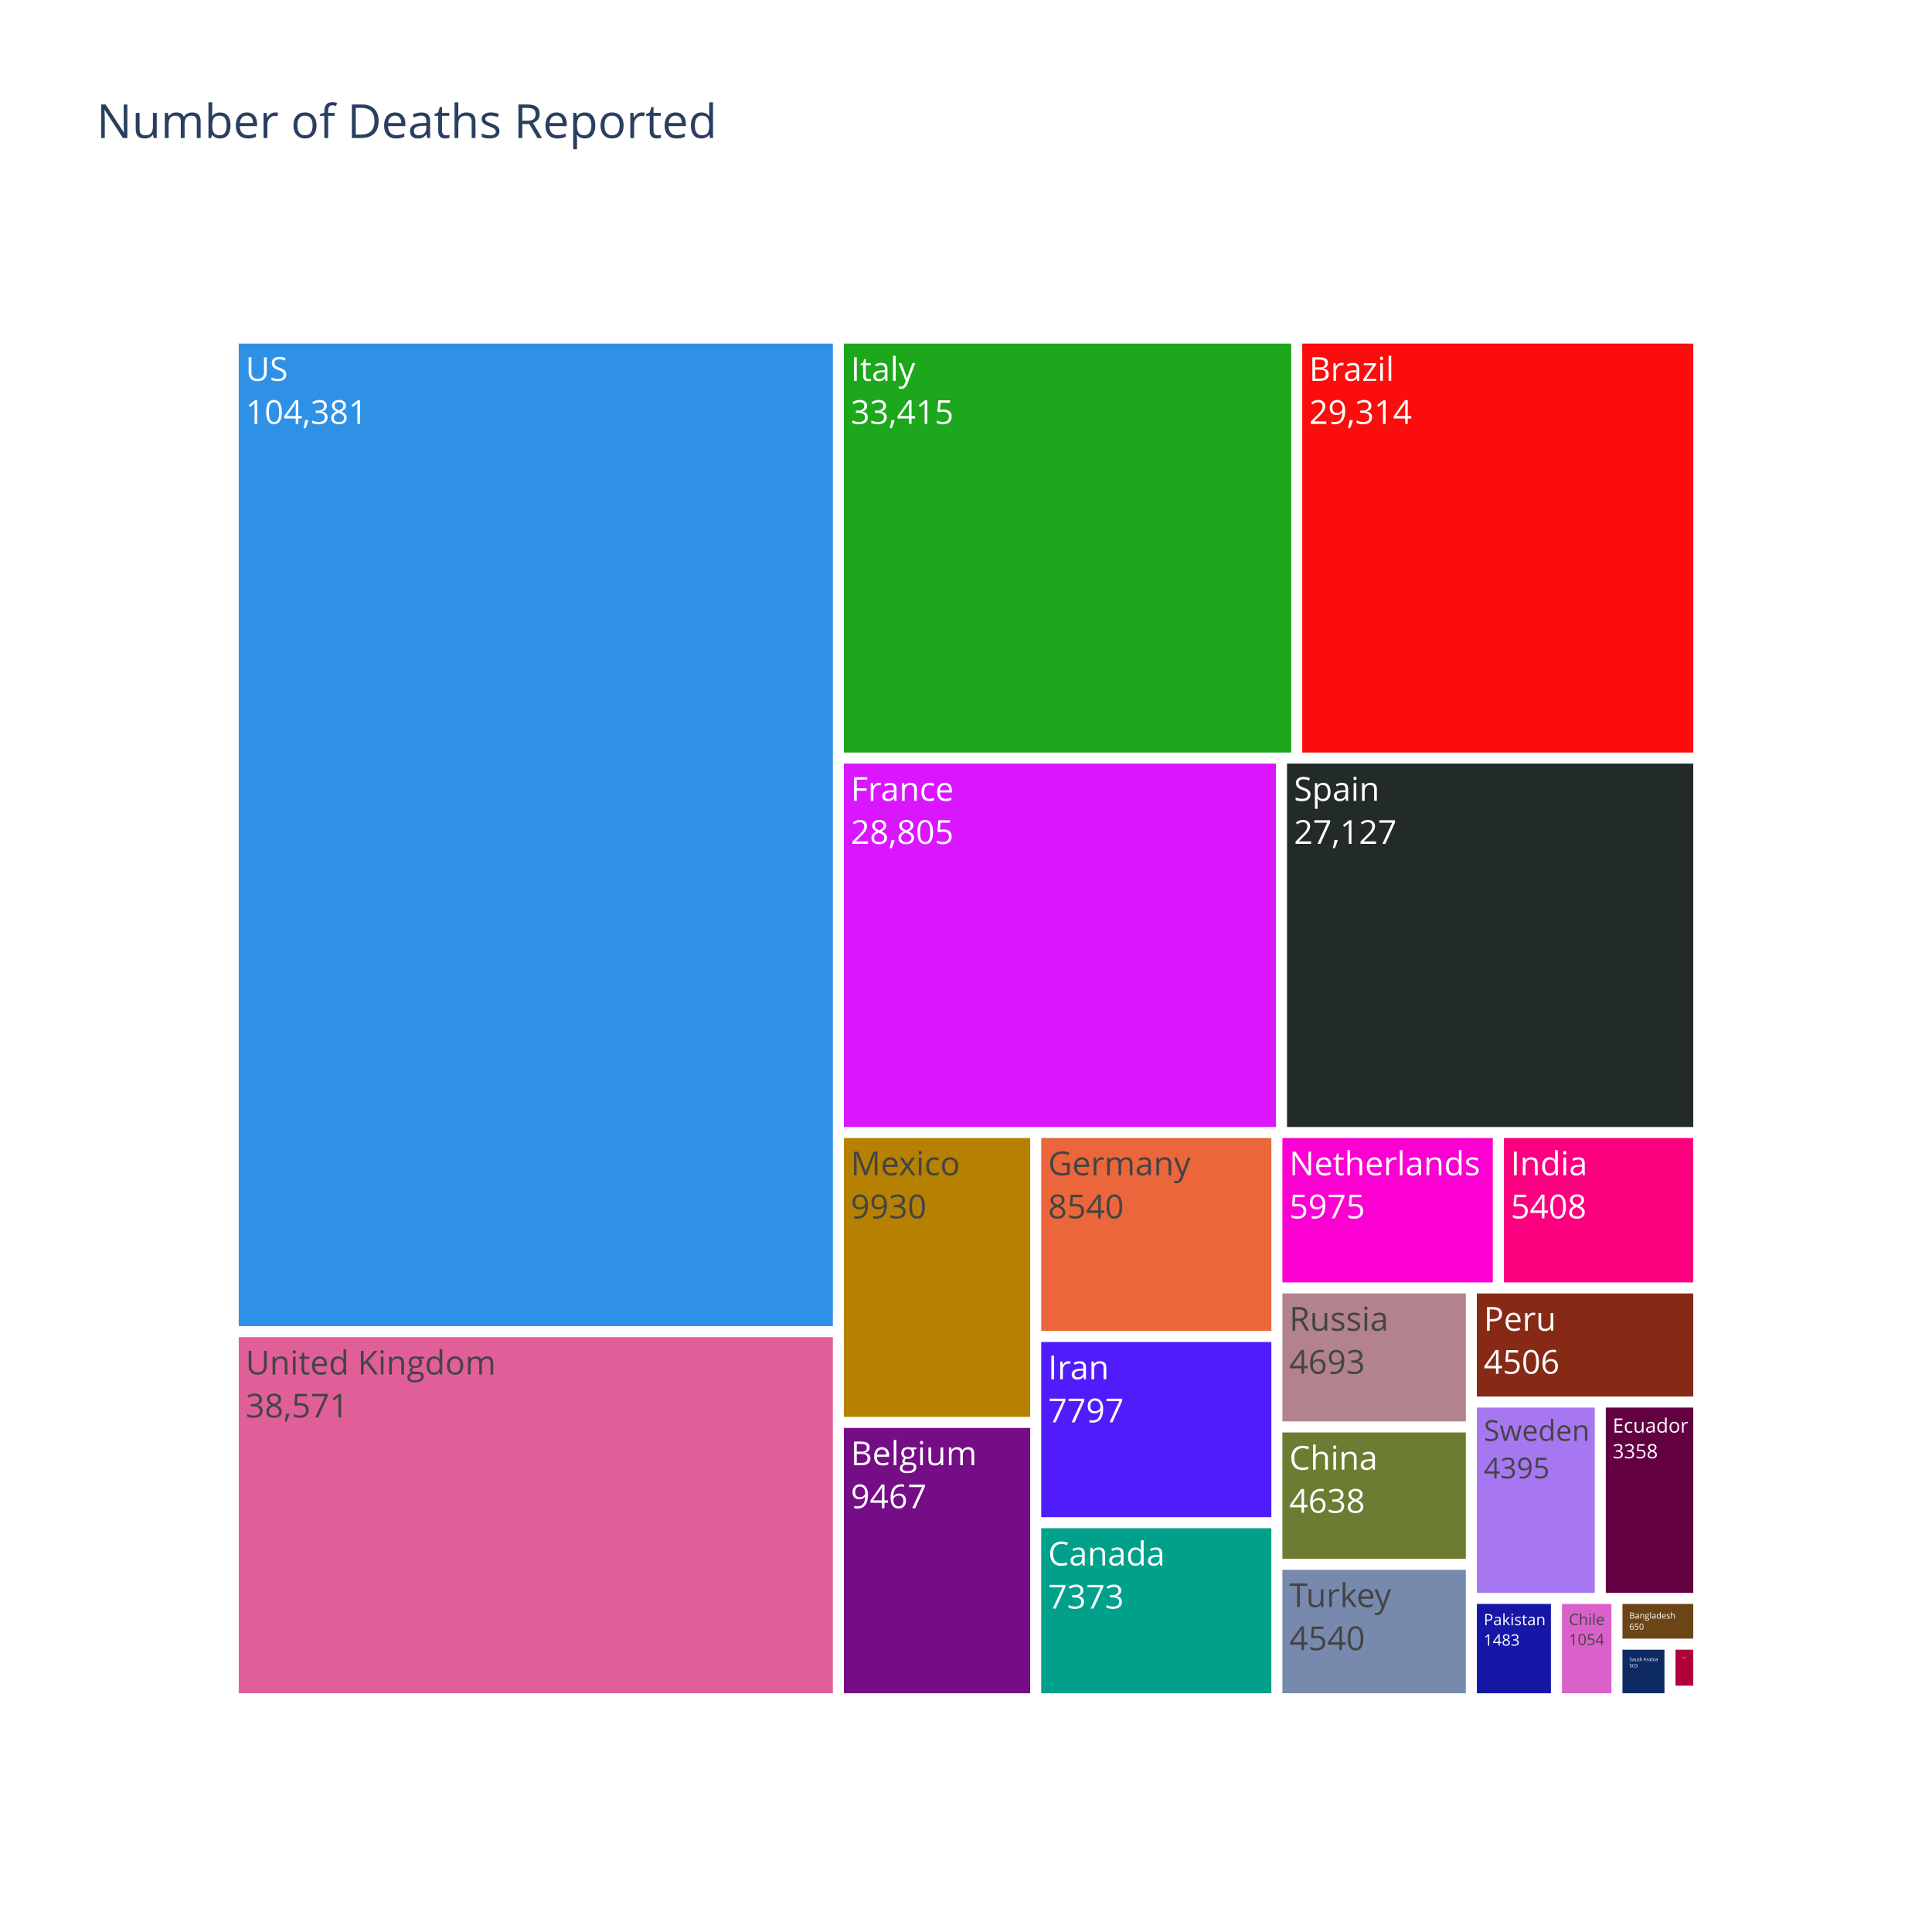
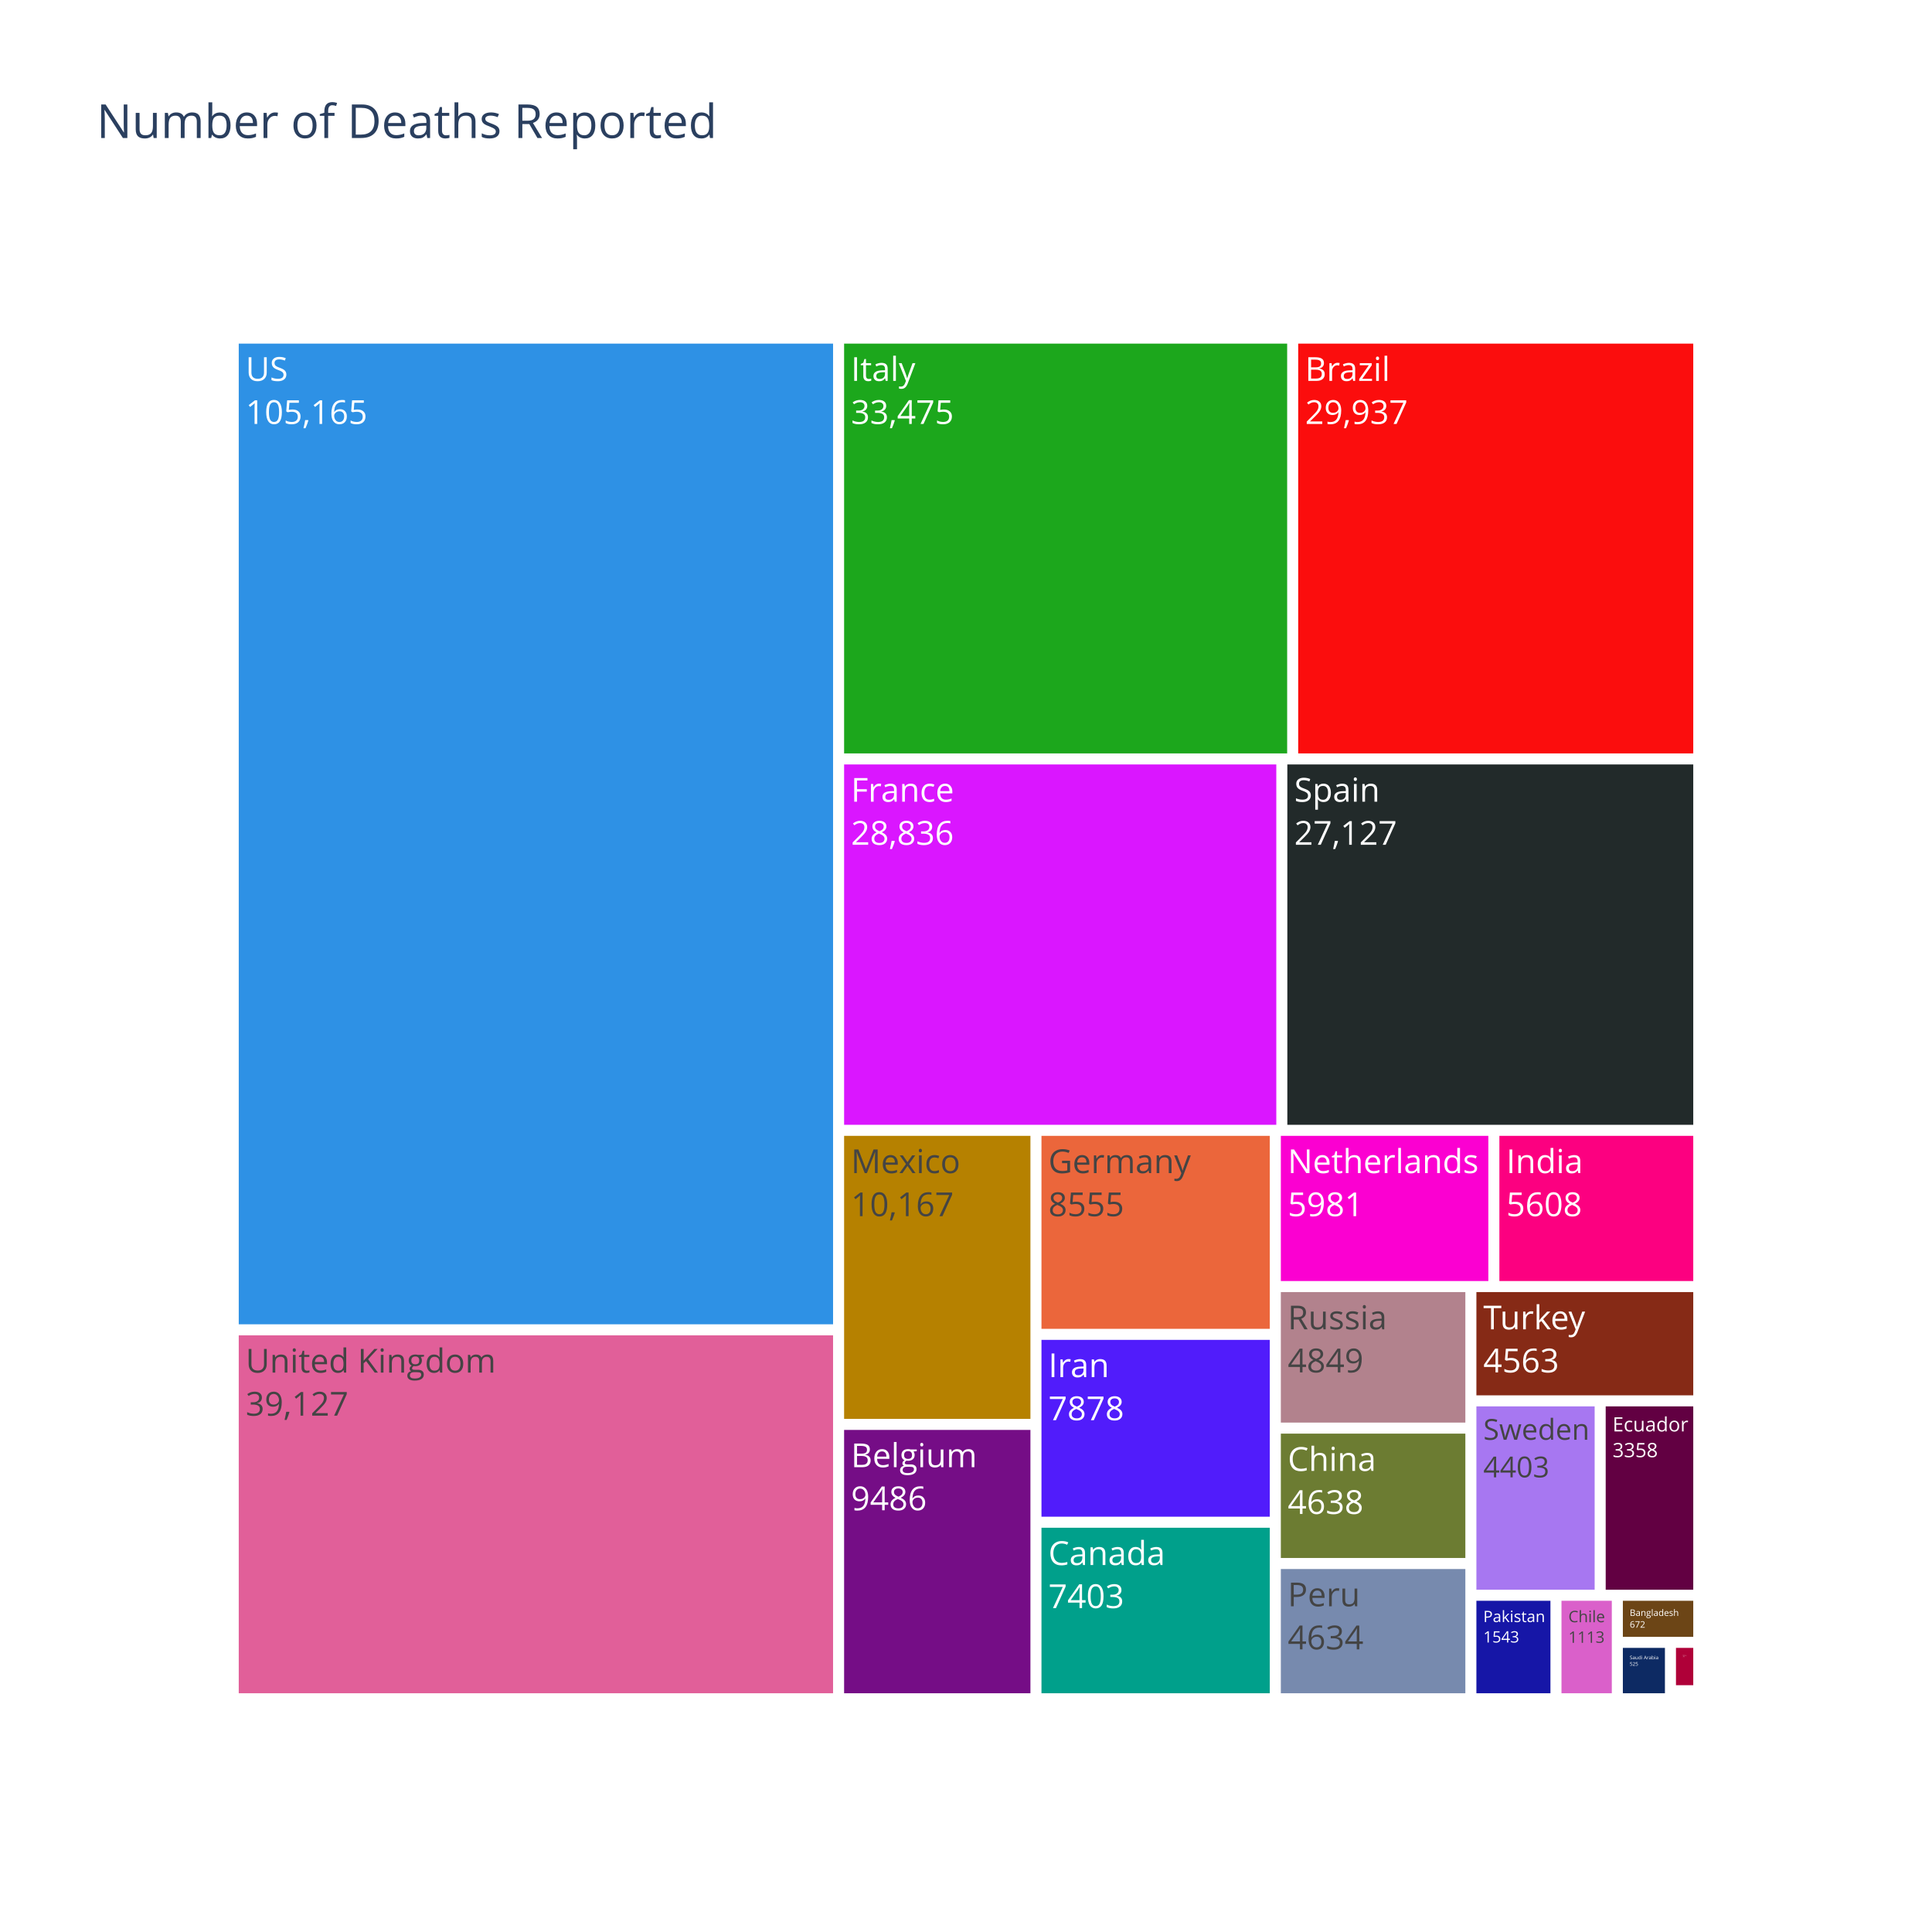
<svg xmlns="http://www.w3.org/2000/svg" class="main-svg" width="700" height="700" style="" viewBox="0 0 700 700">
  <rect x="0" y="0" width="700" height="700" style="fill: rgb(255, 255, 255); fill-opacity: 1;" />
-   <defs id="defs-5527c9">
+   <defs id="defs-4c3967">
    <g class="clips" />
    <g class="gradients" />
  </defs>
  <g class="bglayer" />
  <g class="layer-below">
    <g class="imagelayer" />
    <g class="shapelayer" />
  </g>
  <g class="cartesianlayer" />
  <g class="polarlayer" />
  <g class="ternarylayer" />
  <g class="geolayer" />
  <g class="funnelarealayer" />
  <g class="pielayer" />
  <g class="treemaplayer">
    <g class="trace treemap" style="opacity: 1;">
      <g class="slice cursor-pointer">
        <path class="surface" d="M80,100L620,100L620,620L80,620Z" style="pointer-events: all; stroke-width: 0; fill: rgb(0, 0, 0); fill-opacity: 0; stroke: rgb(0, 0, 0); stroke-opacity: 0; opacity: 0;" />
        <g class="slicetext">
          <text data-notex="1" class="slicetext" text-anchor="start" x="0" y="0" style="font-family: 'Open Sans', verdana, arial, sans-serif; font-size: 12px; fill: rgb(42, 63, 95); fill-opacity: 1; white-space: pre;" transform="translate(86,114)"> </text>
        </g>
      </g>
      <g class="slice cursor-pointer">
-         <path class="surface" d="M86,124L302.262,124L302.262,480.98L86,480.98Z" style="pointer-events: all; stroke-width: 1; fill: rgb(46, 145, 229); fill-opacity: 1; stroke: rgb(255, 255, 255); stroke-opacity: 1; opacity: 1;" />
+         <path class="surface" d="M86,124L302.336,124L302.336,480.315L86,480.315Z" style="pointer-events: all; stroke-width: 1; fill: rgb(46, 145, 229); fill-opacity: 1; stroke: rgb(255, 255, 255); stroke-opacity: 1; opacity: 1;" />
        <g class="slicetext">
          <text data-notex="1" class="slicetext" text-anchor="start" x="0" y="0" style="font-family: 'Open Sans', verdana, arial, sans-serif; font-size: 12px; fill: rgb(255, 255, 255); fill-opacity: 1; white-space: pre;" transform="translate(89,138)">
            <tspan class="line" dy="0em" x="0" y="0">US</tspan>
-             <tspan class="line" dy="1.3em" x="0" y="0">104,381</tspan>
-           </text>
-         </g>
-       </g>
-       <g class="slice cursor-pointer">
-         <path class="surface" d="M86,483.98L302.262,483.98L302.262,614L86,614Z" style="pointer-events: all; stroke-width: 1; fill: rgb(225, 95, 153); fill-opacity: 1; stroke: rgb(255, 255, 255); stroke-opacity: 1; opacity: 1;" />
-         <g class="slicetext">
-           <text data-notex="1" class="slicetext" text-anchor="start" x="0" y="0" style="font-family: 'Open Sans', verdana, arial, sans-serif; font-size: 12px; fill: rgb(68, 68, 68); fill-opacity: 1; white-space: pre;" transform="translate(89,497.9798)">
+             <tspan class="line" dy="1.3em" x="0" y="0">105,165</tspan>
+           </text>
+         </g>
+       </g>
+       <g class="slice cursor-pointer">
+         <path class="surface" d="M86,483.315L302.336,483.315L302.336,614L86,614Z" style="pointer-events: all; stroke-width: 1; fill: rgb(225, 95, 153); fill-opacity: 1; stroke: rgb(255, 255, 255); stroke-opacity: 1; opacity: 1;" />
+         <g class="slicetext">
+           <text data-notex="1" class="slicetext" text-anchor="start" x="0" y="0" style="font-family: 'Open Sans', verdana, arial, sans-serif; font-size: 12px; fill: rgb(68, 68, 68); fill-opacity: 1; white-space: pre;" transform="translate(89,497.3155)">
            <tspan class="line" dy="0em" x="0" y="0">United Kingdom</tspan>
-             <tspan class="line" dy="1.3em" x="0" y="0">38,571</tspan>
-           </text>
-         </g>
-       </g>
-       <g class="slice cursor-pointer">
-         <path class="surface" d="M305.262,124L468.321,124L468.321,273.159L305.262,273.159Z" style="pointer-events: all; stroke-width: 1; fill: rgb(28, 167, 28); fill-opacity: 1; stroke: rgb(255, 255, 255); stroke-opacity: 1; opacity: 1;" />
-         <g class="slicetext">
-           <text data-notex="1" class="slicetext" text-anchor="start" x="0" y="0" style="font-family: 'Open Sans', verdana, arial, sans-serif; font-size: 12px; fill: rgb(255, 255, 255); fill-opacity: 1; white-space: pre;" transform="translate(308.2617,138)">
+             <tspan class="line" dy="1.3em" x="0" y="0">39,127</tspan>
+           </text>
+         </g>
+       </g>
+       <g class="slice cursor-pointer">
+         <path class="surface" d="M305.336,124L466.862,124L466.862,273.475L305.336,273.475Z" style="pointer-events: all; stroke-width: 1; fill: rgb(28, 167, 28); fill-opacity: 1; stroke: rgb(255, 255, 255); stroke-opacity: 1; opacity: 1;" />
+         <g class="slicetext">
+           <text data-notex="1" class="slicetext" text-anchor="start" x="0" y="0" style="font-family: 'Open Sans', verdana, arial, sans-serif; font-size: 12px; fill: rgb(255, 255, 255); fill-opacity: 1; white-space: pre;" transform="translate(308.3358,138)">
            <tspan class="line" dy="0em" x="0" y="0">Italy</tspan>
-             <tspan class="line" dy="1.3em" x="0" y="0">33,415</tspan>
-           </text>
-         </g>
-       </g>
-       <g class="slice cursor-pointer">
-         <path class="surface" d="M471.321,124L614,124L614,273.159L471.321,273.159Z" style="pointer-events: all; stroke-width: 1; fill: rgb(251, 13, 13); fill-opacity: 1; stroke: rgb(255, 255, 255); stroke-opacity: 1; opacity: 1;" />
-         <g class="slicetext">
-           <text data-notex="1" class="slicetext" text-anchor="start" x="0" y="0" style="font-family: 'Open Sans', verdana, arial, sans-serif; font-size: 12px; fill: rgb(255, 255, 255); fill-opacity: 1; white-space: pre;" transform="translate(474.321,138)">
+             <tspan class="line" dy="1.3em" x="0" y="0">33,475</tspan>
+           </text>
+         </g>
+       </g>
+       <g class="slice cursor-pointer">
+         <path class="surface" d="M469.862,124L614,124L614,273.475L469.862,273.475Z" style="pointer-events: all; stroke-width: 1; fill: rgb(251, 13, 13); fill-opacity: 1; stroke: rgb(255, 255, 255); stroke-opacity: 1; opacity: 1;" />
+         <g class="slicetext">
+           <text data-notex="1" class="slicetext" text-anchor="start" x="0" y="0" style="font-family: 'Open Sans', verdana, arial, sans-serif; font-size: 12px; fill: rgb(255, 255, 255); fill-opacity: 1; white-space: pre;" transform="translate(472.8624,138)">
            <tspan class="line" dy="0em" x="0" y="0">Brazil</tspan>
-             <tspan class="line" dy="1.3em" x="0" y="0">29,314</tspan>
-           </text>
-         </g>
-       </g>
-       <g class="slice cursor-pointer">
-         <path class="surface" d="M305.262,276.159L462.807,276.159L462.807,408.831L305.262,408.831Z" style="pointer-events: all; stroke-width: 1; fill: rgb(218, 22, 255); fill-opacity: 1; stroke: rgb(255, 255, 255); stroke-opacity: 1; opacity: 1;" />
-         <g class="slicetext">
-           <text data-notex="1" class="slicetext" text-anchor="start" x="0" y="0" style="font-family: 'Open Sans', verdana, arial, sans-serif; font-size: 12px; fill: rgb(255, 255, 255); fill-opacity: 1; white-space: pre;" transform="translate(308.2617,290.159)">
+             <tspan class="line" dy="1.3em" x="0" y="0">29,937</tspan>
+           </text>
+         </g>
+       </g>
+       <g class="slice cursor-pointer">
+         <path class="surface" d="M305.336,276.475L462.927,276.475L462.927,408.039L305.336,408.039Z" style="pointer-events: all; stroke-width: 1; fill: rgb(218, 22, 255); fill-opacity: 1; stroke: rgb(255, 255, 255); stroke-opacity: 1; opacity: 1;" />
+         <g class="slicetext">
+           <text data-notex="1" class="slicetext" text-anchor="start" x="0" y="0" style="font-family: 'Open Sans', verdana, arial, sans-serif; font-size: 12px; fill: rgb(255, 255, 255); fill-opacity: 1; white-space: pre;" transform="translate(308.3358,290.4751)">
            <tspan class="line" dy="0em" x="0" y="0">France</tspan>
-             <tspan class="line" dy="1.3em" x="0" y="0">28,805</tspan>
-           </text>
-         </g>
-       </g>
-       <g class="slice cursor-pointer">
-         <path class="surface" d="M465.807,276.159L614,276.159L614,408.831L465.807,408.831Z" style="pointer-events: all; stroke-width: 1; fill: rgb(34, 42, 42); fill-opacity: 1; stroke: rgb(255, 255, 255); stroke-opacity: 1; opacity: 1;" />
-         <g class="slicetext">
-           <text data-notex="1" class="slicetext" text-anchor="start" x="0" y="0" style="font-family: 'Open Sans', verdana, arial, sans-serif; font-size: 12px; fill: rgb(255, 255, 255); fill-opacity: 1; white-space: pre;" transform="translate(468.807,290.159)">
+             <tspan class="line" dy="1.3em" x="0" y="0">28,836</tspan>
+           </text>
+         </g>
+       </g>
+       <g class="slice cursor-pointer">
+         <path class="surface" d="M465.927,276.475L614,276.475L614,408.039L465.927,408.039Z" style="pointer-events: all; stroke-width: 1; fill: rgb(34, 42, 42); fill-opacity: 1; stroke: rgb(255, 255, 255); stroke-opacity: 1; opacity: 1;" />
+         <g class="slicetext">
+           <text data-notex="1" class="slicetext" text-anchor="start" x="0" y="0" style="font-family: 'Open Sans', verdana, arial, sans-serif; font-size: 12px; fill: rgb(255, 255, 255); fill-opacity: 1; white-space: pre;" transform="translate(468.9267,290.4751)">
            <tspan class="line" dy="0em" x="0" y="0">Spain</tspan>
            <tspan class="line" dy="1.3em" x="0" y="0">27,127</tspan>
          </text>
        </g>
      </g>
      <g class="slice cursor-pointer">
-         <path class="surface" d="M305.262,411.831L373.751,411.831L373.751,513.864L305.262,513.864Z" style="pointer-events: all; stroke-width: 1; fill: rgb(182, 129, 0); fill-opacity: 1; stroke: rgb(255, 255, 255); stroke-opacity: 1; opacity: 1;" />
-         <g class="slicetext">
-           <text data-notex="1" class="slicetext" text-anchor="start" x="0" y="0" style="font-family: 'Open Sans', verdana, arial, sans-serif; font-size: 12px; fill: rgb(68, 68, 68); fill-opacity: 1; white-space: pre;" transform="translate(308.2617,425.8308)">
+         <path class="surface" d="M305.336,411.039L373.844,411.039L373.844,514.588L305.336,514.588Z" style="pointer-events: all; stroke-width: 1; fill: rgb(182, 129, 0); fill-opacity: 1; stroke: rgb(255, 255, 255); stroke-opacity: 1; opacity: 1;" />
+         <g class="slicetext">
+           <text data-notex="1" class="slicetext" text-anchor="start" x="0" y="0" style="font-family: 'Open Sans', verdana, arial, sans-serif; font-size: 12px; fill: rgb(68, 68, 68); fill-opacity: 1; white-space: pre;" transform="translate(308.3358,425.0389)">
            <tspan class="line" dy="0em" x="0" y="0">Mexico</tspan>
-             <tspan class="line" dy="1.3em" x="0" y="0">9930</tspan>
-           </text>
-         </g>
-       </g>
-       <g class="slice cursor-pointer">
-         <path class="surface" d="M305.262,516.864L373.751,516.864L373.751,614L305.262,614Z" style="pointer-events: all; stroke-width: 1; fill: rgb(117, 13, 134); fill-opacity: 1; stroke: rgb(255, 255, 255); stroke-opacity: 1; opacity: 1;" />
-         <g class="slicetext">
-           <text data-notex="1" class="slicetext" text-anchor="start" x="0" y="0" style="font-family: 'Open Sans', verdana, arial, sans-serif; font-size: 12px; fill: rgb(255, 255, 255); fill-opacity: 1; white-space: pre;" transform="translate(308.2617,530.864)">
+             <tspan class="line" dy="1.3em" x="0" y="0">10,167</tspan>
+           </text>
+         </g>
+       </g>
+       <g class="slice cursor-pointer">
+         <path class="surface" d="M305.336,517.588L373.844,517.588L373.844,614L305.336,614Z" style="pointer-events: all; stroke-width: 1; fill: rgb(117, 13, 134); fill-opacity: 1; stroke: rgb(255, 255, 255); stroke-opacity: 1; opacity: 1;" />
+         <g class="slicetext">
+           <text data-notex="1" class="slicetext" text-anchor="start" x="0" y="0" style="font-family: 'Open Sans', verdana, arial, sans-serif; font-size: 12px; fill: rgb(255, 255, 255); fill-opacity: 1; white-space: pre;" transform="translate(308.3358,531.5879)">
            <tspan class="line" dy="0em" x="0" y="0">Belgium</tspan>
-             <tspan class="line" dy="1.3em" x="0" y="0">9467</tspan>
-           </text>
-         </g>
-       </g>
-       <g class="slice cursor-pointer">
-         <path class="surface" d="M376.751,411.831L461.136,411.831L461.136,482.73L376.751,482.73Z" style="pointer-events: all; stroke-width: 1; fill: rgb(235, 102, 59); fill-opacity: 1; stroke: rgb(255, 255, 255); stroke-opacity: 1; opacity: 1;" />
-         <g class="slicetext">
-           <text data-notex="1" class="slicetext" text-anchor="start" x="0" y="0" style="font-family: 'Open Sans', verdana, arial, sans-serif; font-size: 12px; fill: rgb(68, 68, 68); fill-opacity: 1; white-space: pre;" transform="translate(379.7511,425.8308)">
+             <tspan class="line" dy="1.3em" x="0" y="0">9486</tspan>
+           </text>
+         </g>
+       </g>
+       <g class="slice cursor-pointer">
+         <path class="surface" d="M376.844,411.039L460.573,411.039L460.573,481.961L376.844,481.961Z" style="pointer-events: all; stroke-width: 1; fill: rgb(235, 102, 59); fill-opacity: 1; stroke: rgb(255, 255, 255); stroke-opacity: 1; opacity: 1;" />
+         <g class="slicetext">
+           <text data-notex="1" class="slicetext" text-anchor="start" x="0" y="0" style="font-family: 'Open Sans', verdana, arial, sans-serif; font-size: 12px; fill: rgb(68, 68, 68); fill-opacity: 1; white-space: pre;" transform="translate(379.8444,425.0389)">
            <tspan class="line" dy="0em" x="0" y="0">Germany</tspan>
-             <tspan class="line" dy="1.3em" x="0" y="0">8540</tspan>
-           </text>
-         </g>
-       </g>
-       <g class="slice cursor-pointer">
-         <path class="surface" d="M376.751,485.73L461.136,485.73L461.136,550.199L376.751,550.199Z" style="pointer-events: all; stroke-width: 1; fill: rgb(81, 28, 251); fill-opacity: 1; stroke: rgb(255, 255, 255); stroke-opacity: 1; opacity: 1;" />
-         <g class="slicetext">
-           <text data-notex="1" class="slicetext" text-anchor="start" x="0" y="0" style="font-family: 'Open Sans', verdana, arial, sans-serif; font-size: 12px; fill: rgb(255, 255, 255); fill-opacity: 1; white-space: pre;" transform="translate(379.7511,499.7298)">
+             <tspan class="line" dy="1.3em" x="0" y="0">8555</tspan>
+           </text>
+         </g>
+       </g>
+       <g class="slice cursor-pointer">
+         <path class="surface" d="M376.844,484.961L460.573,484.961L460.573,550.032L376.844,550.032Z" style="pointer-events: all; stroke-width: 1; fill: rgb(81, 28, 251); fill-opacity: 1; stroke: rgb(255, 255, 255); stroke-opacity: 1; opacity: 1;" />
+         <g class="slicetext">
+           <text data-notex="1" class="slicetext" text-anchor="start" x="0" y="0" style="font-family: 'Open Sans', verdana, arial, sans-serif; font-size: 12px; fill: rgb(255, 255, 255); fill-opacity: 1; white-space: pre;" transform="translate(379.8444,498.9606)">
            <tspan class="line" dy="0em" x="0" y="0">Iran</tspan>
-             <tspan class="line" dy="1.3em" x="0" y="0">7797</tspan>
-           </text>
-         </g>
-       </g>
-       <g class="slice cursor-pointer">
-         <path class="surface" d="M376.751,553.199L461.136,553.199L461.136,614L376.751,614Z" style="pointer-events: all; stroke-width: 1; fill: rgb(0, 160, 139); fill-opacity: 1; stroke: rgb(255, 255, 255); stroke-opacity: 1; opacity: 1;" />
-         <g class="slicetext">
-           <text data-notex="1" class="slicetext" text-anchor="start" x="0" y="0" style="font-family: 'Open Sans', verdana, arial, sans-serif; font-size: 12px; fill: rgb(255, 255, 255); fill-opacity: 1; white-space: pre;" transform="translate(379.7511,567.1994)">
+             <tspan class="line" dy="1.3em" x="0" y="0">7878</tspan>
+           </text>
+         </g>
+       </g>
+       <g class="slice cursor-pointer">
+         <path class="surface" d="M376.844,553.032L460.573,553.032L460.573,614L376.844,614Z" style="pointer-events: all; stroke-width: 1; fill: rgb(0, 160, 139); fill-opacity: 1; stroke: rgb(255, 255, 255); stroke-opacity: 1; opacity: 1;" />
+         <g class="slicetext">
+           <text data-notex="1" class="slicetext" text-anchor="start" x="0" y="0" style="font-family: 'Open Sans', verdana, arial, sans-serif; font-size: 12px; fill: rgb(255, 255, 255); fill-opacity: 1; white-space: pre;" transform="translate(379.8444,567.0325)">
            <tspan class="line" dy="0em" x="0" y="0">Canada</tspan>
-             <tspan class="line" dy="1.3em" x="0" y="0">7373</tspan>
-           </text>
-         </g>
-       </g>
-       <g class="slice cursor-pointer">
-         <path class="surface" d="M464.136,411.831L541.375,411.831L541.375,465.139L464.136,465.139Z" style="pointer-events: all; stroke-width: 1; fill: rgb(251, 0, 209); fill-opacity: 1; stroke: rgb(255, 255, 255); stroke-opacity: 1; opacity: 1;" />
-         <g class="slicetext">
-           <text data-notex="1" class="slicetext" text-anchor="start" x="0" y="0" style="font-family: 'Open Sans', verdana, arial, sans-serif; font-size: 12px; fill: rgb(255, 255, 255); fill-opacity: 1; white-space: pre;" transform="translate(467.1364,425.8308)">
+             <tspan class="line" dy="1.3em" x="0" y="0">7403</tspan>
+           </text>
+         </g>
+       </g>
+       <g class="slice cursor-pointer">
+         <path class="surface" d="M463.573,411.039L539.756,411.039L539.756,464.644L463.573,464.644Z" style="pointer-events: all; stroke-width: 1; fill: rgb(251, 0, 209); fill-opacity: 1; stroke: rgb(255, 255, 255); stroke-opacity: 1; opacity: 1;" />
+         <g class="slicetext">
+           <text data-notex="1" class="slicetext" text-anchor="start" x="0" y="0" style="font-family: 'Open Sans', verdana, arial, sans-serif; font-size: 12px; fill: rgb(255, 255, 255); fill-opacity: 1; white-space: pre;" transform="translate(466.573,425.0389)">
            <tspan class="line" dy="0em" x="0" y="0">Netherlands</tspan>
-             <tspan class="line" dy="1.3em" x="0" y="0">5975</tspan>
-           </text>
-         </g>
-       </g>
-       <g class="slice cursor-pointer">
-         <path class="surface" d="M544.375,411.831L614,411.831L614,465.139L544.375,465.139Z" style="pointer-events: all; stroke-width: 1; fill: rgb(252, 0, 128); fill-opacity: 1; stroke: rgb(255, 255, 255); stroke-opacity: 1; opacity: 1;" />
-         <g class="slicetext">
-           <text data-notex="1" class="slicetext" text-anchor="start" x="0" y="0" style="font-family: 'Open Sans', verdana, arial, sans-serif; font-size: 12px; fill: rgb(255, 255, 255); fill-opacity: 1; white-space: pre;" transform="translate(547.3754,425.8308)">
+             <tspan class="line" dy="1.3em" x="0" y="0">5981</tspan>
+           </text>
+         </g>
+       </g>
+       <g class="slice cursor-pointer">
+         <path class="surface" d="M542.756,411.039L614,411.039L614,464.644L542.756,464.644Z" style="pointer-events: all; stroke-width: 1; fill: rgb(252, 0, 128); fill-opacity: 1; stroke: rgb(255, 255, 255); stroke-opacity: 1; opacity: 1;" />
+         <g class="slicetext">
+           <text data-notex="1" class="slicetext" text-anchor="start" x="0" y="0" style="font-family: 'Open Sans', verdana, arial, sans-serif; font-size: 12px; fill: rgb(255, 255, 255); fill-opacity: 1; white-space: pre;" transform="translate(545.7556,425.0389)">
            <tspan class="line" dy="0em" x="0" y="0">India</tspan>
-             <tspan class="line" dy="1.3em" x="0" y="0">5408</tspan>
-           </text>
-         </g>
-       </g>
-       <g class="slice cursor-pointer">
-         <path class="surface" d="M464.136,468.139L531.597,468.139L531.597,515.503L464.136,515.503Z" style="pointer-events: all; stroke-width: 1; fill: rgb(178, 130, 141); fill-opacity: 1; stroke: rgb(255, 255, 255); stroke-opacity: 1; opacity: 1;" />
-         <g class="slicetext">
-           <text data-notex="1" class="slicetext" text-anchor="start" x="0" y="0" style="font-family: 'Open Sans', verdana, arial, sans-serif; font-size: 12px; fill: rgb(68, 68, 68); fill-opacity: 1; white-space: pre;" transform="translate(467.1364,482.139)">
+             <tspan class="line" dy="1.3em" x="0" y="0">5608</tspan>
+           </text>
+         </g>
+       </g>
+       <g class="slice cursor-pointer">
+         <path class="surface" d="M463.573,467.644L531.426,467.644L531.426,515.932L463.573,515.932Z" style="pointer-events: all; stroke-width: 1; fill: rgb(178, 130, 141); fill-opacity: 1; stroke: rgb(255, 255, 255); stroke-opacity: 1; opacity: 1;" />
+         <g class="slicetext">
+           <text data-notex="1" class="slicetext" text-anchor="start" x="0" y="0" style="font-family: 'Open Sans', verdana, arial, sans-serif; font-size: 12px; fill: rgb(68, 68, 68); fill-opacity: 1; white-space: pre;" transform="translate(466.573,481.6444)">
            <tspan class="line" dy="0em" x="0" y="0">Russia</tspan>
-             <tspan class="line" dy="1.3em" x="0" y="0">4693</tspan>
-           </text>
-         </g>
-       </g>
-       <g class="slice cursor-pointer">
-         <path class="surface" d="M464.136,518.503L531.597,518.503L531.597,565.278L464.136,565.278Z" style="pointer-events: all; stroke-width: 1; fill: rgb(108, 124, 50); fill-opacity: 1; stroke: rgb(255, 255, 255); stroke-opacity: 1; opacity: 1;" />
-         <g class="slicetext">
-           <text data-notex="1" class="slicetext" text-anchor="start" x="0" y="0" style="font-family: 'Open Sans', verdana, arial, sans-serif; font-size: 12px; fill: rgb(255, 255, 255); fill-opacity: 1; white-space: pre;" transform="translate(467.1364,532.5034)">
+             <tspan class="line" dy="1.3em" x="0" y="0">4849</tspan>
+           </text>
+         </g>
+       </g>
+       <g class="slice cursor-pointer">
+         <path class="surface" d="M463.573,518.932L531.426,518.932L531.426,564.987L463.573,564.987Z" style="pointer-events: all; stroke-width: 1; fill: rgb(108, 124, 50); fill-opacity: 1; stroke: rgb(255, 255, 255); stroke-opacity: 1; opacity: 1;" />
+         <g class="slicetext">
+           <text data-notex="1" class="slicetext" text-anchor="start" x="0" y="0" style="font-family: 'Open Sans', verdana, arial, sans-serif; font-size: 12px; fill: rgb(255, 255, 255); fill-opacity: 1; white-space: pre;" transform="translate(466.573,532.9315)">
            <tspan class="line" dy="0em" x="0" y="0">China</tspan>
            <tspan class="line" dy="1.3em" x="0" y="0">4638</tspan>
          </text>
        </g>
      </g>
      <g class="slice cursor-pointer">
-         <path class="surface" d="M464.136,568.278L531.597,568.278L531.597,614L464.136,614Z" style="pointer-events: all; stroke-width: 1; fill: rgb(119, 138, 174); fill-opacity: 1; stroke: rgb(255, 255, 255); stroke-opacity: 1; opacity: 1;" />
-         <g class="slicetext">
-           <text data-notex="1" class="slicetext" text-anchor="start" x="0" y="0" style="font-family: 'Open Sans', verdana, arial, sans-serif; font-size: 12px; fill: rgb(68, 68, 68); fill-opacity: 1; white-space: pre;" transform="translate(467.1364,582.2776)">
+         <path class="surface" d="M463.573,567.987L531.426,567.987L531.426,614L463.573,614Z" style="pointer-events: all; stroke-width: 1; fill: rgb(119, 138, 174); fill-opacity: 1; stroke: rgb(255, 255, 255); stroke-opacity: 1; opacity: 1;" />
+         <g class="slicetext">
+           <text data-notex="1" class="slicetext" text-anchor="start" x="0" y="0" style="font-family: 'Open Sans', verdana, arial, sans-serif; font-size: 12px; fill: rgb(68, 68, 68); fill-opacity: 1; white-space: pre;" transform="translate(466.573,581.9869)">
+             <tspan class="line" dy="0em" x="0" y="0">Peru</tspan>
+             <tspan class="line" dy="1.3em" x="0" y="0">4634</tspan>
+           </text>
+         </g>
+       </g>
+       <g class="slice cursor-pointer">
+         <path class="surface" d="M534.426,467.644L614,467.644L614,506.056L534.426,506.056Z" style="pointer-events: all; stroke-width: 1; fill: rgb(134, 42, 22); fill-opacity: 1; stroke: rgb(255, 255, 255); stroke-opacity: 1; opacity: 1;" />
+         <g class="slicetext">
+           <text data-notex="1" class="slicetext" text-anchor="start" x="0" y="0" style="font-family: 'Open Sans', verdana, arial, sans-serif; font-size: 12px; fill: rgb(255, 255, 255); fill-opacity: 1; white-space: pre;" transform="translate(537.426,481.6444)">
            <tspan class="line" dy="0em" x="0" y="0">Turkey</tspan>
-             <tspan class="line" dy="1.3em" x="0" y="0">4540</tspan>
-           </text>
-         </g>
-       </g>
-       <g class="slice cursor-pointer">
-         <path class="surface" d="M534.597,468.139L614,468.139L614,506.488L534.597,506.488Z" style="pointer-events: all; stroke-width: 1; fill: rgb(134, 42, 22); fill-opacity: 1; stroke: rgb(255, 255, 255); stroke-opacity: 1; opacity: 1;" />
-         <g class="slicetext">
-           <text data-notex="1" class="slicetext" text-anchor="start" x="0" y="0" style="font-family: 'Open Sans', verdana, arial, sans-serif; font-size: 12px; fill: rgb(255, 255, 255); fill-opacity: 1; white-space: pre;" transform="translate(537.597,482.139)">
-             <tspan class="line" dy="0em" x="0" y="0">Peru</tspan>
-             <tspan class="line" dy="1.3em" x="0" y="0">4506</tspan>
-           </text>
-         </g>
-       </g>
-       <g class="slice cursor-pointer">
-         <path class="surface" d="M534.597,509.488L578.309,509.488L578.309,577.634L534.597,577.634Z" style="pointer-events: all; stroke-width: 1; fill: rgb(167, 119, 241); fill-opacity: 1; stroke: rgb(255, 255, 255); stroke-opacity: 1; opacity: 1;" />
-         <g class="slicetext">
-           <text data-notex="1" class="slicetext" text-anchor="start" x="0" y="0" style="font-family: 'Open Sans', verdana, arial, sans-serif; font-size: 12px; fill: rgb(68, 68, 68); fill-opacity: 1; white-space: pre;" transform="translate(537.597,522.0522)scale(0.8694497)">
+             <tspan class="line" dy="1.3em" x="0" y="0">4563</tspan>
+           </text>
+         </g>
+       </g>
+       <g class="slice cursor-pointer">
+         <path class="surface" d="M534.426,509.056L578.272,509.056L578.272,576.491L534.426,576.491Z" style="pointer-events: all; stroke-width: 1; fill: rgb(167, 119, 241); fill-opacity: 1; stroke: rgb(255, 255, 255); stroke-opacity: 1; opacity: 1;" />
+         <g class="slicetext">
+           <text data-notex="1" class="slicetext" text-anchor="start" x="0" y="0" style="font-family: 'Open Sans', verdana, arial, sans-serif; font-size: 12px; fill: rgb(68, 68, 68); fill-opacity: 1; white-space: pre;" transform="translate(537.426,521.6538)scale(0.8725349)">
            <tspan class="line" dy="0em" x="0" y="0">Sweden</tspan>
-             <tspan class="line" dy="1.3em" x="0" y="0">4395</tspan>
-           </text>
-         </g>
-       </g>
-       <g class="slice cursor-pointer">
-         <path class="surface" d="M581.309,509.488L614,509.488L614,577.634L581.309,577.634Z" style="pointer-events: all; stroke-width: 1; fill: rgb(98, 0, 66); fill-opacity: 1; stroke: rgb(255, 255, 255); stroke-opacity: 1; opacity: 1;" />
-         <g class="slicetext">
-           <text data-notex="1" class="slicetext" text-anchor="start" x="0" y="0" style="font-family: 'Open Sans', verdana, arial, sans-serif; font-size: 12px; fill: rgb(255, 255, 255); fill-opacity: 1; white-space: pre;" transform="translate(584.3094,519.056)scale(0.5970633)">
+             <tspan class="line" dy="1.3em" x="0" y="0">4403</tspan>
+           </text>
+         </g>
+       </g>
+       <g class="slice cursor-pointer">
+         <path class="surface" d="M581.272,509.056L614,509.056L614,576.491L581.272,576.491Z" style="pointer-events: all; stroke-width: 1; fill: rgb(98, 0, 66); fill-opacity: 1; stroke: rgb(255, 255, 255); stroke-opacity: 1; opacity: 1;" />
+         <g class="slicetext">
+           <text data-notex="1" class="slicetext" text-anchor="start" x="0" y="0" style="font-family: 'Open Sans', verdana, arial, sans-serif; font-size: 12px; fill: rgb(255, 255, 255); fill-opacity: 1; white-space: pre;" transform="translate(584.2722,518.6328)scale(0.5978958)">
            <tspan class="line" dy="0em" x="0" y="0">Ecuador</tspan>
            <tspan class="line" dy="1.3em" x="0" y="0">3358</tspan>
          </text>
        </g>
      </g>
      <g class="slice cursor-pointer">
-         <path class="surface" d="M534.597,580.634L562.433,580.634L562.433,614L534.597,614Z" style="pointer-events: all; stroke-width: 1; fill: rgb(22, 22, 167); fill-opacity: 1; stroke: rgb(255, 255, 255); stroke-opacity: 1; opacity: 1;" />
-         <g class="slicetext">
-           <text data-notex="1" class="slicetext" text-anchor="start" x="0" y="0" style="font-family: 'Open Sans', verdana, arial, sans-serif; font-size: 12px; fill: rgb(255, 255, 255); fill-opacity: 1; white-space: pre;" transform="translate(537.597,588.8517)scale(0.4743764)">
+         <path class="surface" d="M534.426,579.491L562.254,579.491L562.254,614L534.426,614Z" style="pointer-events: all; stroke-width: 1; fill: rgb(22, 22, 167); fill-opacity: 1; stroke: rgb(255, 255, 255); stroke-opacity: 1; opacity: 1;" />
+         <g class="slicetext">
+           <text data-notex="1" class="slicetext" text-anchor="start" x="0" y="0" style="font-family: 'Open Sans', verdana, arial, sans-serif; font-size: 12px; fill: rgb(255, 255, 255); fill-opacity: 1; white-space: pre;" transform="translate(537.426,587.7071)scale(0.4741974)">
            <tspan class="line" dy="0em" x="0" y="0">Pakistan</tspan>
-             <tspan class="line" dy="1.3em" x="0" y="0">1483</tspan>
-           </text>
-         </g>
-       </g>
-       <g class="slice cursor-pointer">
-         <path class="surface" d="M565.433,580.634L584.349,580.634L584.349,614L565.433,614Z" style="pointer-events: all; stroke-width: 1; fill: rgb(218, 96, 202); fill-opacity: 1; stroke: rgb(255, 255, 255); stroke-opacity: 1; opacity: 1;" />
-         <g class="slicetext">
-           <text data-notex="1" class="slicetext" text-anchor="start" x="0" y="0" style="font-family: 'Open Sans', verdana, arial, sans-serif; font-size: 12px; fill: rgb(68, 68, 68); fill-opacity: 1; white-space: pre;" transform="translate(568.4332,588.7679)scale(0.4667521)">
+             <tspan class="line" dy="1.3em" x="0" y="0">1543</tspan>
+           </text>
+         </g>
+       </g>
+       <g class="slice cursor-pointer">
+         <path class="surface" d="M565.254,579.491L584.491,579.491L584.491,614L565.254,614Z" style="pointer-events: all; stroke-width: 1; fill: rgb(218, 96, 202); fill-opacity: 1; stroke: rgb(255, 255, 255); stroke-opacity: 1; opacity: 1;" />
+         <g class="slicetext">
+           <text data-notex="1" class="slicetext" text-anchor="start" x="0" y="0" style="font-family: 'Open Sans', verdana, arial, sans-serif; font-size: 12px; fill: rgb(68, 68, 68); fill-opacity: 1; white-space: pre;" transform="translate(568.2539,587.7528)scale(0.4783501)">
            <tspan class="line" dy="0em" x="0" y="0">Chile</tspan>
-             <tspan class="line" dy="1.3em" x="0" y="0">1054</tspan>
-           </text>
-         </g>
-       </g>
-       <g class="slice cursor-pointer">
-         <path class="surface" d="M587.349,580.634L614,580.634L614,594.21L587.349,594.21Z" style="pointer-events: all; stroke-width: 1; fill: rgb(108, 69, 22); fill-opacity: 1; stroke: rgb(255, 255, 255); stroke-opacity: 1; opacity: 1;" />
-         <g class="slicetext">
-           <text data-notex="1" class="slicetext" text-anchor="start" x="0" y="0" style="font-family: 'Open Sans', verdana, arial, sans-serif; font-size: 12px; fill: rgb(255, 255, 255); fill-opacity: 1; white-space: pre;" transform="translate(590.3491,586.4483)scale(0.2558838)">
+             <tspan class="line" dy="1.3em" x="0" y="0">1113</tspan>
+           </text>
+         </g>
+       </g>
+       <g class="slice cursor-pointer">
+         <path class="surface" d="M587.491,579.491L614,579.491L614,593.557L587.491,593.557Z" style="pointer-events: all; stroke-width: 1; fill: rgb(108, 69, 22); fill-opacity: 1; stroke: rgb(255, 255, 255); stroke-opacity: 1; opacity: 1;" />
+         <g class="slicetext">
+           <text data-notex="1" class="slicetext" text-anchor="start" x="0" y="0" style="font-family: 'Open Sans', verdana, arial, sans-serif; font-size: 12px; fill: rgb(255, 255, 255); fill-opacity: 1; white-space: pre;" transform="translate(590.4907,585.4874)scale(0.2724049)">
            <tspan class="line" dy="0em" x="0" y="0">Bangladesh</tspan>
-             <tspan class="line" dy="1.3em" x="0" y="0">650</tspan>
-           </text>
-         </g>
-       </g>
-       <g class="slice cursor-pointer">
-         <path class="surface" d="M587.349,597.21L603.569,597.21L603.569,614L587.349,614Z" style="pointer-events: all; stroke-width: 1; fill: rgb(13, 42, 99); fill-opacity: 1; stroke: rgb(255, 255, 255); stroke-opacity: 1; opacity: 1;" />
-         <g class="slicetext">
-           <text data-notex="1" class="slicetext" text-anchor="start" x="0" y="0" style="font-family: 'Open Sans', verdana, arial, sans-serif; font-size: 12px; fill: rgb(255, 255, 255); fill-opacity: 1; white-space: pre;" transform="translate(590.3491,601.8382)scale(0.1480098)">
+             <tspan class="line" dy="1.3em" x="0" y="0">672</tspan>
+           </text>
+         </g>
+       </g>
+       <g class="slice cursor-pointer">
+         <path class="surface" d="M587.491,596.557L603.736,596.557L603.736,614L587.491,614Z" style="pointer-events: all; stroke-width: 1; fill: rgb(13, 42, 99); fill-opacity: 1; stroke: rgb(255, 255, 255); stroke-opacity: 1; opacity: 1;" />
+         <g class="slicetext">
+           <text data-notex="1" class="slicetext" text-anchor="start" x="0" y="0" style="font-family: 'Open Sans', verdana, arial, sans-serif; font-size: 12px; fill: rgb(255, 255, 255); fill-opacity: 1; white-space: pre;" transform="translate(590.4907,601.1888)scale(0.14838)">
            <tspan class="line" dy="0em" x="0" y="0">Saudi Arabia</tspan>
-             <tspan class="line" dy="1.3em" x="0" y="0">503</tspan>
-           </text>
-         </g>
-       </g>
-       <g class="slice cursor-pointer">
-         <path class="surface" d="M606.569,597.21L614,597.21L614,611.245L606.569,611.245Z" style="pointer-events: all; stroke-width: 1; fill: rgb(175, 0, 56); fill-opacity: 1; stroke: rgb(255, 255, 255); stroke-opacity: 1; opacity: 1;" />
-         <g class="slicetext">
-           <text data-notex="1" class="slicetext" text-anchor="start" x="0" y="0" style="font-family: 'Open Sans', verdana, arial, sans-serif; font-size: 12px; fill: rgb(255, 255, 255); fill-opacity: 1; white-space: pre;" transform="translate(609.5687,600.5971)scale(0.03517838)">
+             <tspan class="line" dy="1.3em" x="0" y="0">525</tspan>
+           </text>
+         </g>
+       </g>
+       <g class="slice cursor-pointer">
+         <path class="surface" d="M606.736,596.557L614,596.557L614,611.08L606.736,611.08Z" style="pointer-events: all; stroke-width: 1; fill: rgb(175, 0, 56); fill-opacity: 1; stroke: rgb(255, 255, 255); stroke-opacity: 1; opacity: 1;" />
+         <g class="slicetext">
+           <text data-notex="1" class="slicetext" text-anchor="start" x="0" y="0" style="font-family: 'Open Sans', verdana, arial, sans-serif; font-size: 12px; fill: rgb(255, 255, 255); fill-opacity: 1; white-space: pre;" transform="translate(609.7359,599.8984)scale(0.03106836)">
            <tspan class="line" dy="0em" x="0" y="0">Belarus</tspan>
-             <tspan class="line" dy="1.3em" x="0" y="0">235</tspan>
+             <tspan class="line" dy="1.3em" x="0" y="0">240</tspan>
          </text>
        </g>
      </g>
      <g class="slice cursor-pointer">
        <path class="surface" d="" style="pointer-events: all; stroke-width: 1; fill: rgb(137, 193, 240); fill-opacity: 1; stroke: rgb(255, 255, 255); stroke-opacity: 1; opacity: 1;" />
        <g class="slicetext">
-           <text data-notex="1" class="slicetext" text-anchor="start" x="0" y="0" style="font-family: 'Open Sans', verdana, arial, sans-serif; font-size: 12px; fill: rgb(68, 68, 68); fill-opacity: 1; white-space: pre;" transform="translate(609.5687,614.1227)scale(0)"> </text>
+           <text data-notex="1" class="slicetext" text-anchor="start" x="0" y="0" style="font-family: 'Open Sans', verdana, arial, sans-serif; font-size: 12px; fill: rgb(68, 68, 68); fill-opacity: 1; white-space: pre;" transform="translate(609.7359,614.0398)scale(0)"> </text>
        </g>
      </g>
    </g>
  </g>
  <g class="sunburstlayer" />
  <g class="glimages" />
-   <defs id="topdefs-5527c9">
+   <defs id="topdefs-4c3967">
    <g class="clips" />
  </defs>
  <g class="layer-above">
    <g class="imagelayer" />
    <g class="shapelayer" />
  </g>
  <g class="infolayer">
    <g class="g-gtitle">
      <text class="gtitle" x="35" y="50" text-anchor="start" dy="0em" style="font-family: 'Open Sans', verdana, arial, sans-serif; font-size: 17px; fill: rgb(42, 63, 95); opacity: 1; font-weight: normal; white-space: pre;">Number of Deaths Reported</text>
    </g>
  </g>
</svg>
